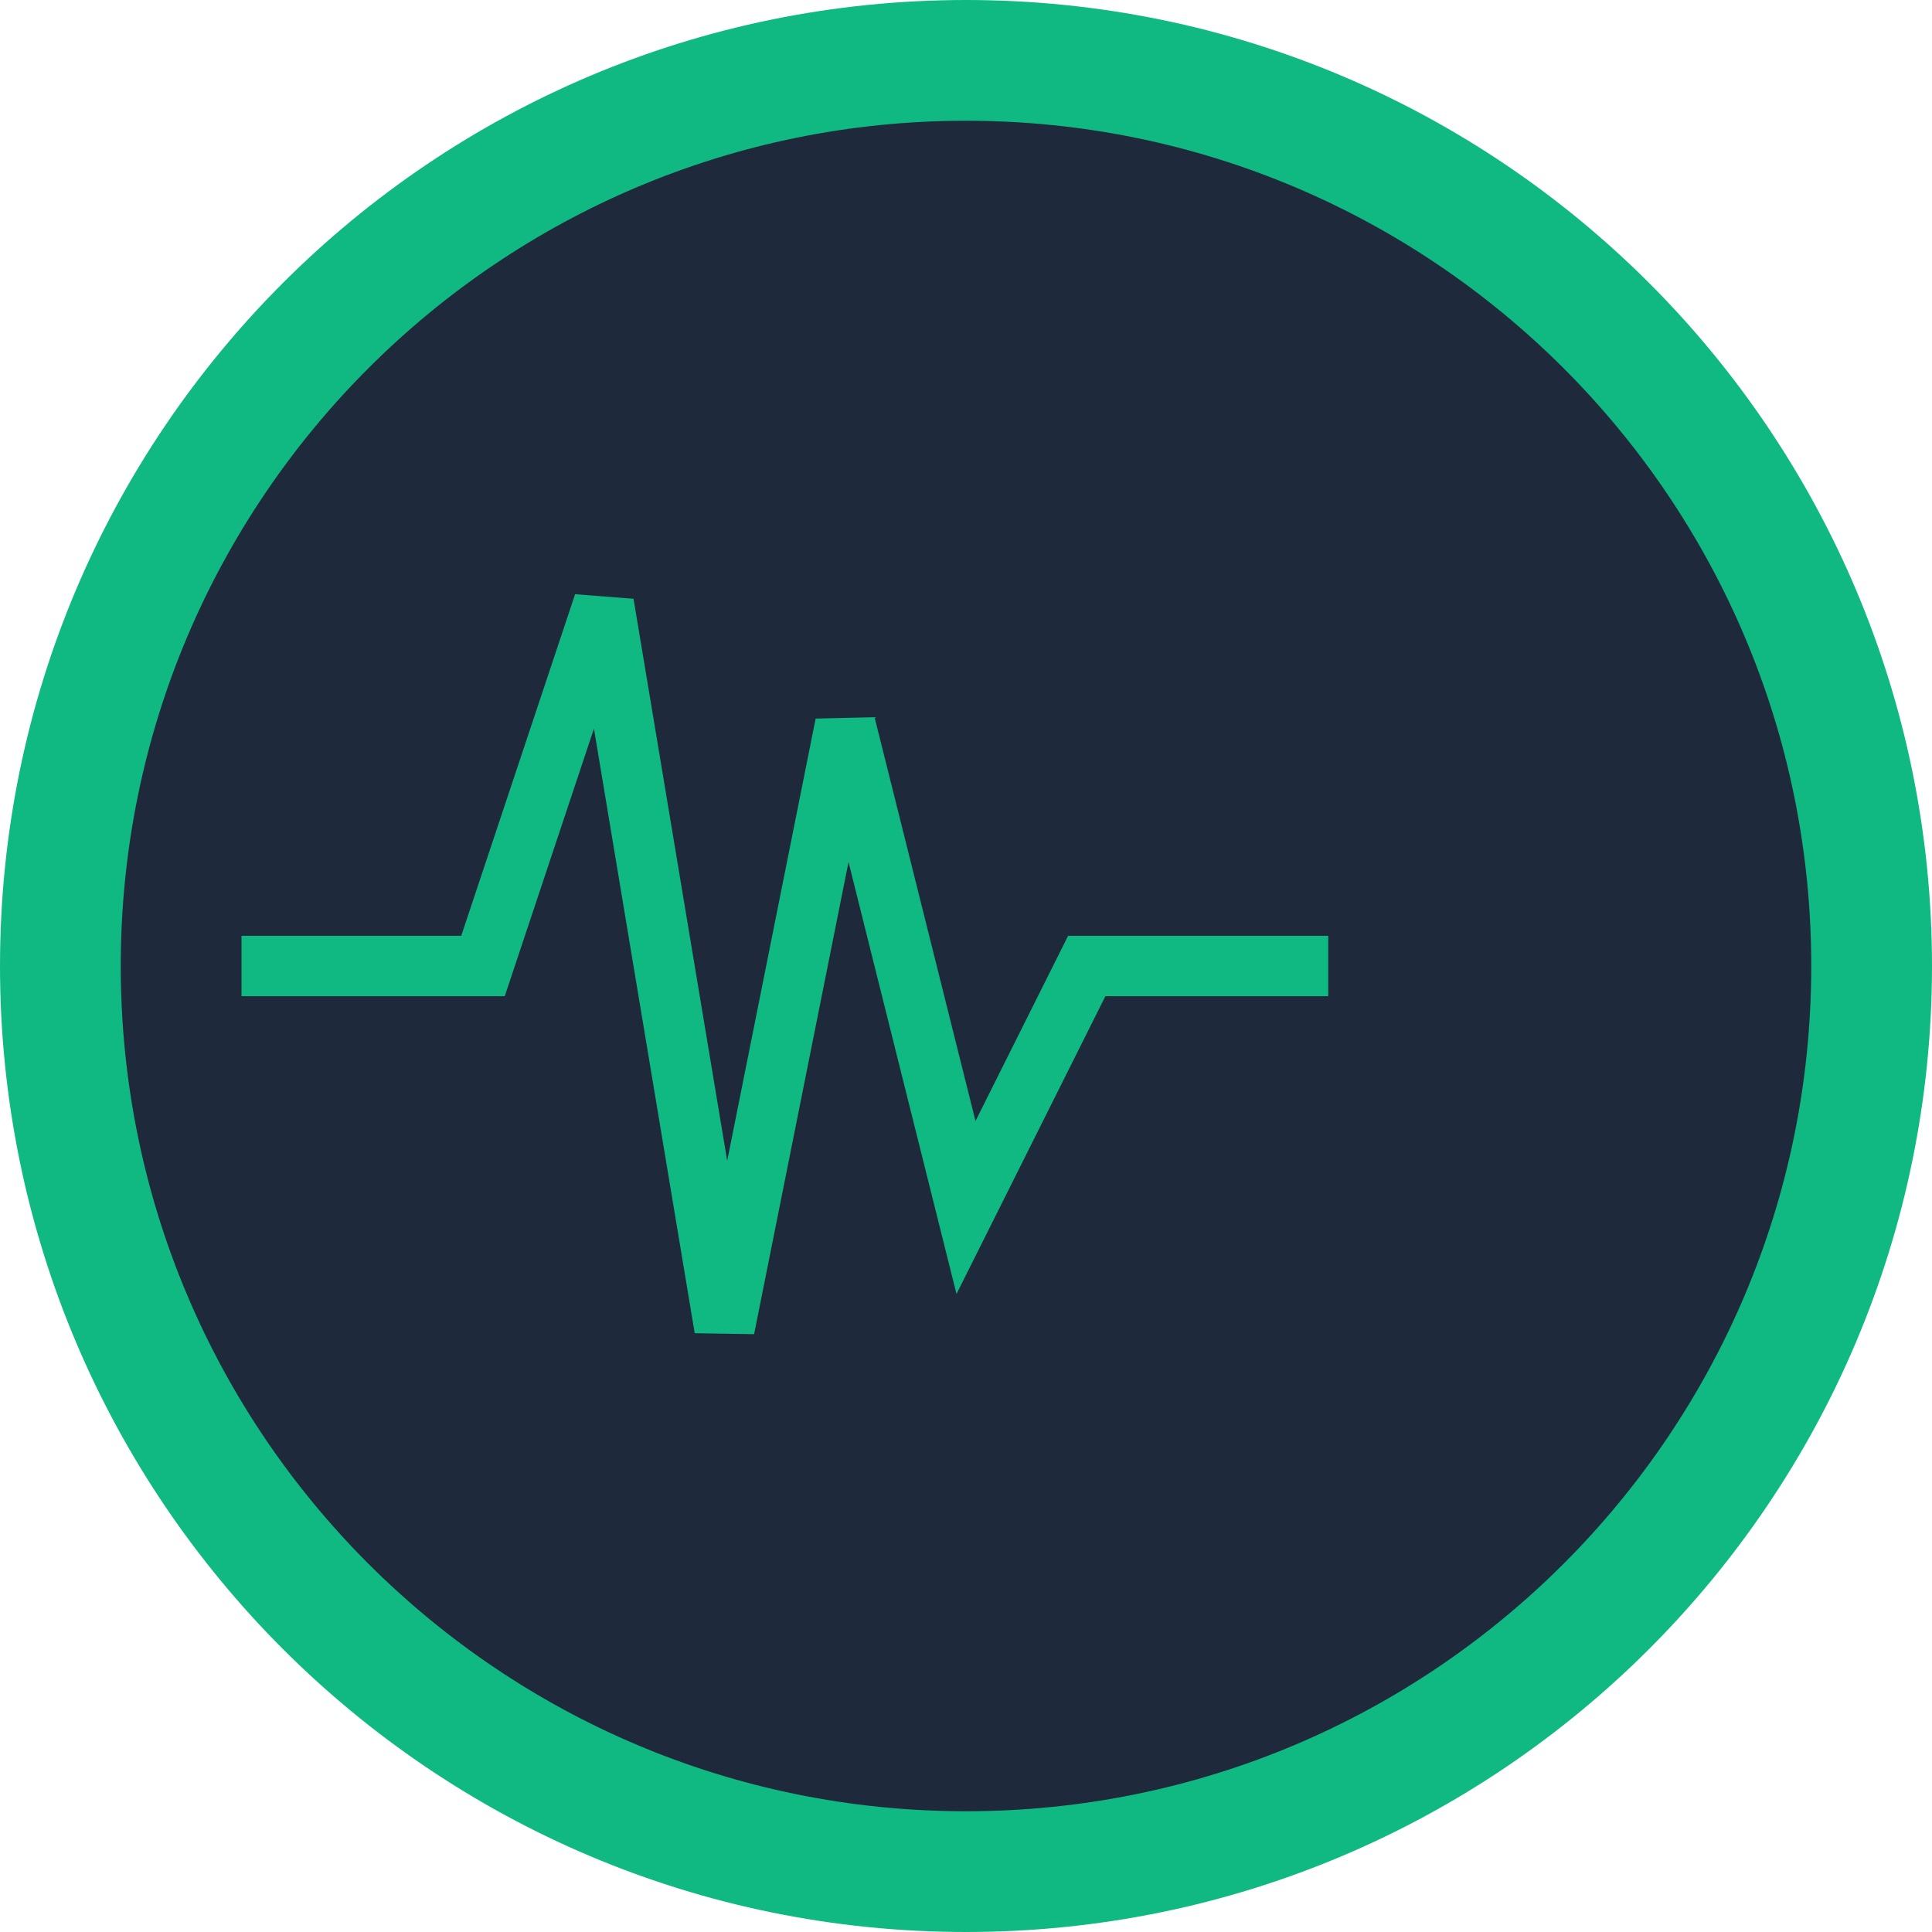
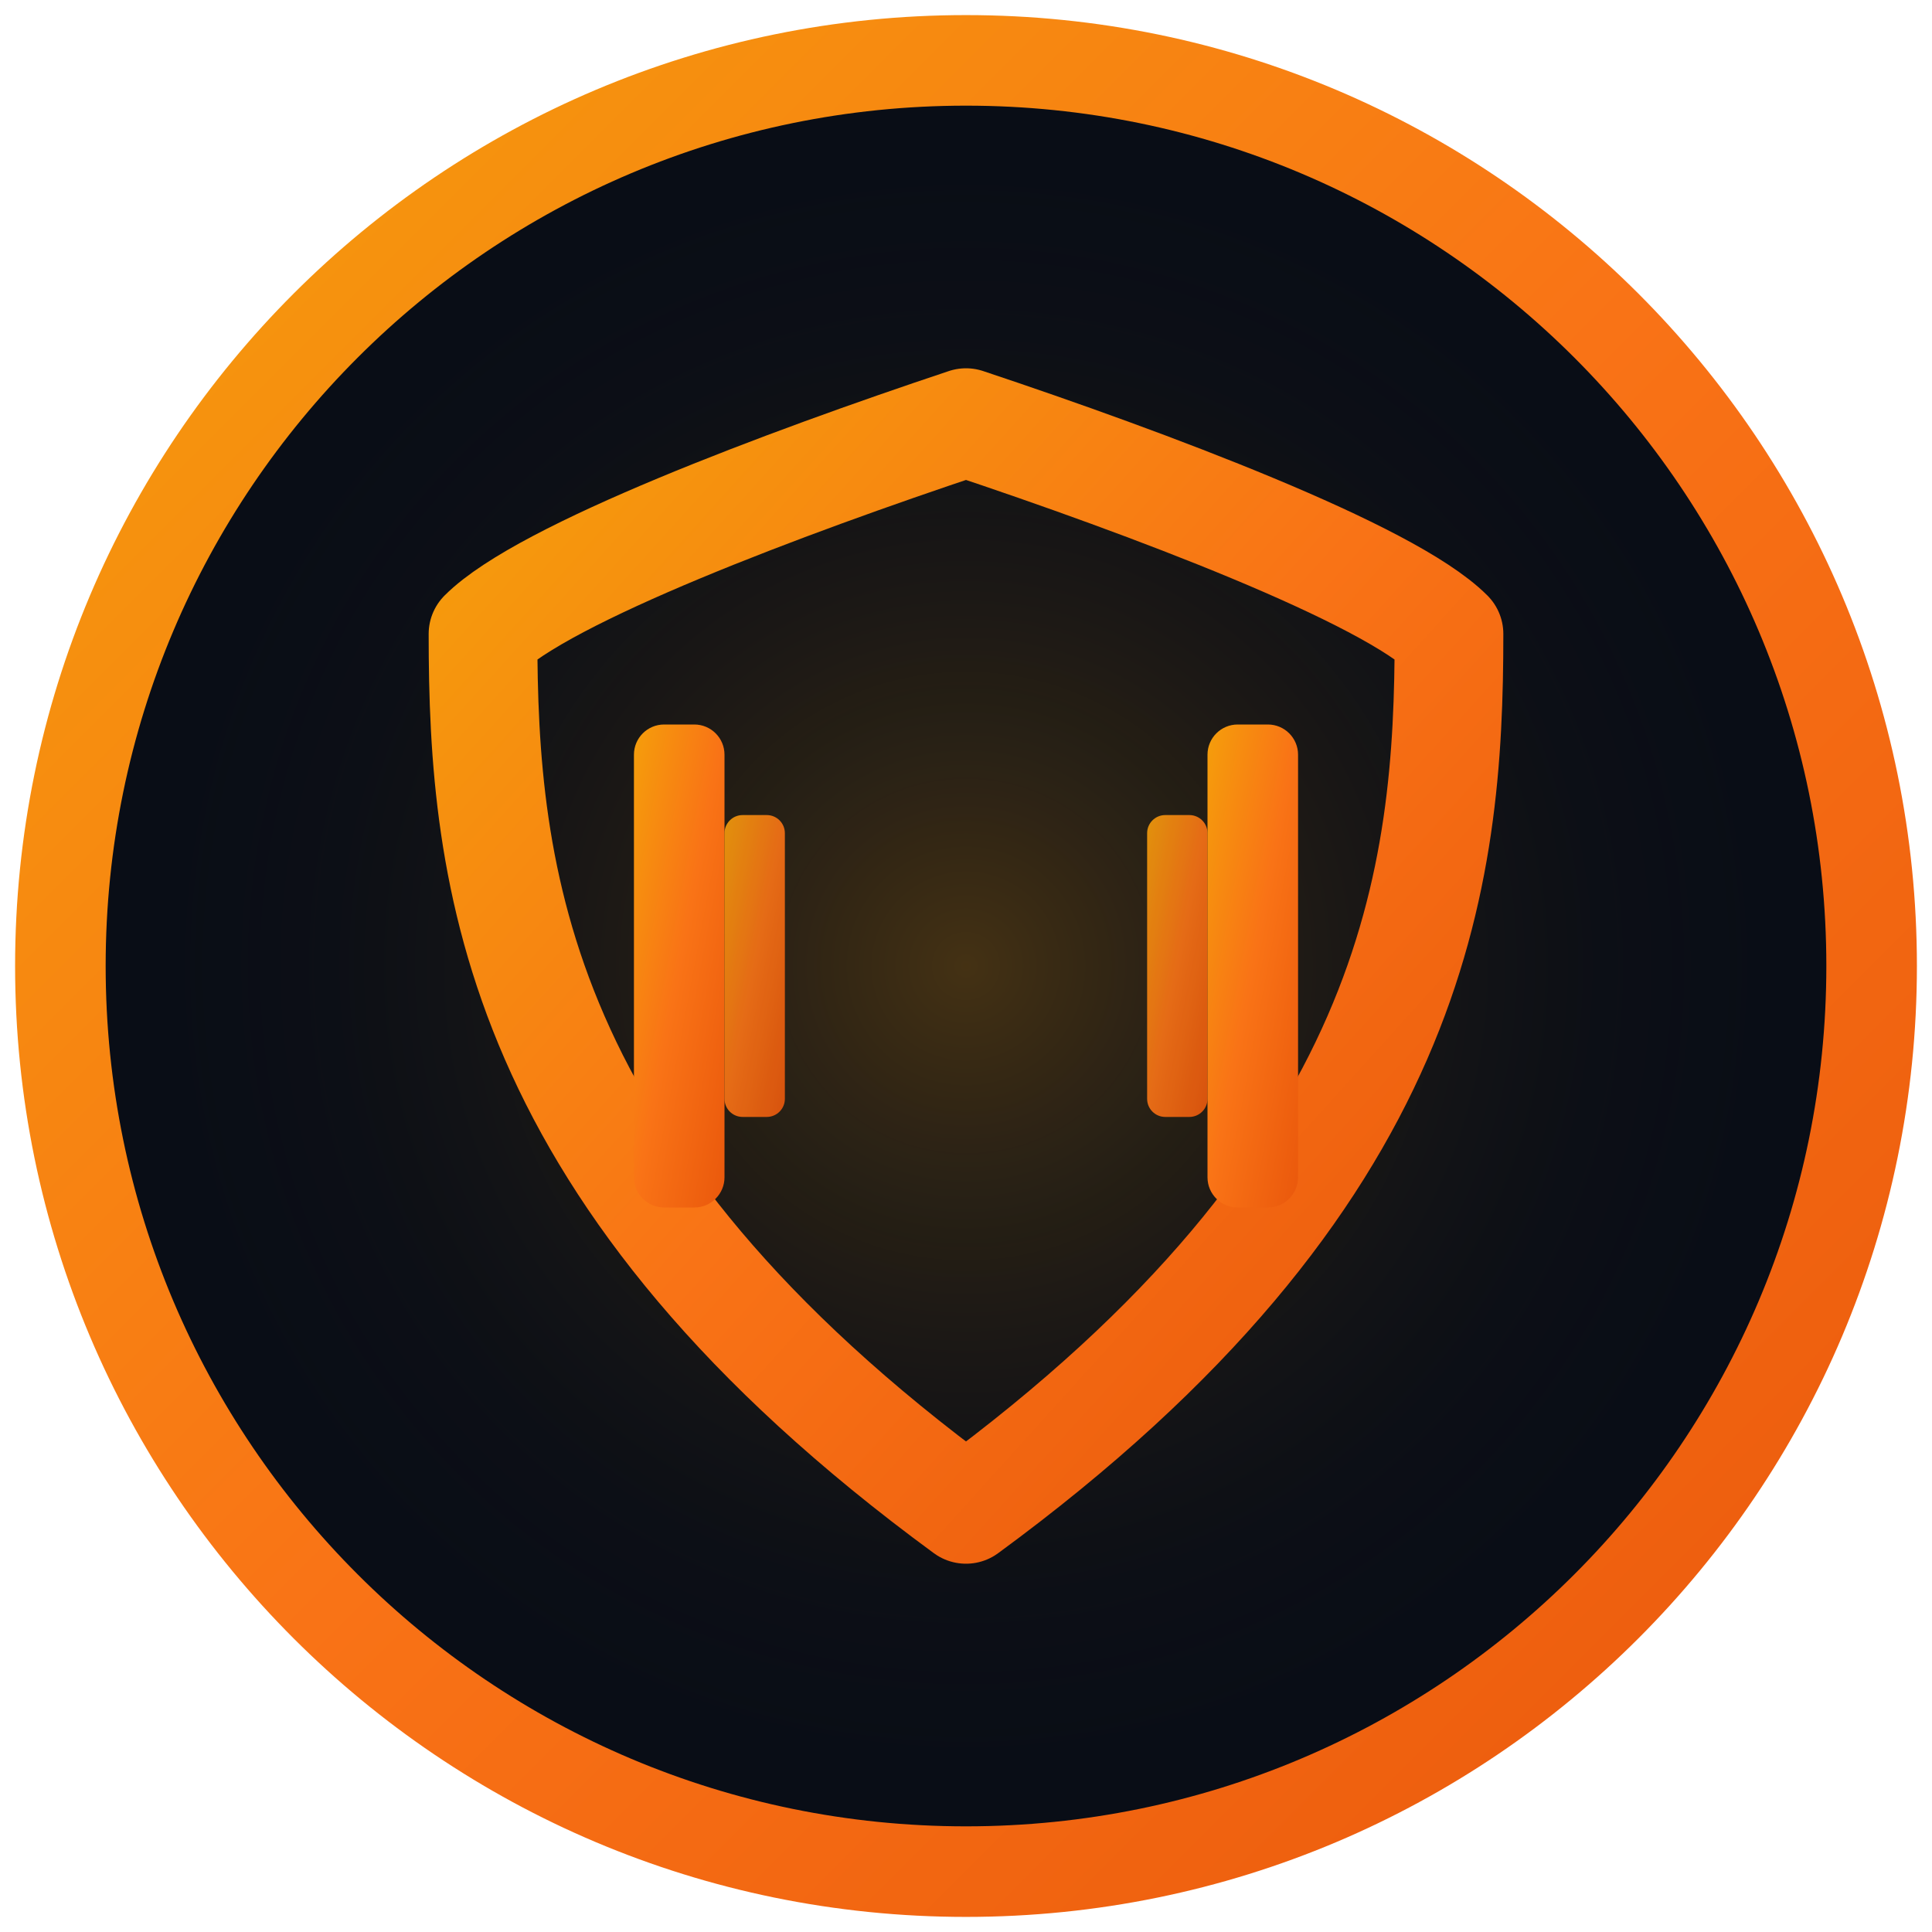
<svg xmlns="http://www.w3.org/2000/svg" viewBox="0 0 32 32" width="32" height="32">
-   <circle cx="16" cy="16" r="15" fill="#1e293b" stroke="#10b981" stroke-width="2" />
-   <path d="M 4 16 L 8 16 L 10 10 L 12 22 L 14 12 L 16 20 L 18 16 L 22 16" stroke="#10b981" strokeWidth="2.5" strokeLinecap="round" strokeLinejoin="round" fill="none" />
+   <defs>
+     <linearGradient id="sunsetGrad" x1="0%" y1="0%" x2="100%" y2="100%">
+       <stop offset="0%" stop-color="#f59e0b" />
+       <stop offset="50%" stop-color="#f97316" />
+       <stop offset="100%" stop-color="#ea580c" />
+     </linearGradient>
+     <radialGradient id="glow" cx="50%" cy="50%" r="50%">
+       <stop offset="0%" stop-color="#f59e0b" stop-opacity="0.25" />
+       <stop offset="100%" stop-color="#090d16" stop-opacity="0" />
+     </radialGradient>
+   </defs>
+   <circle cx="16" cy="16" r="15" fill="#090d16" stroke="url(#sunsetGrad)" stroke-width="1.5" />
+   <circle cx="16" cy="16" r="14" fill="url(#glow)" />
+   <path d="M 16 7 C 19 8 23 9.5 24 10.5 C 24 14.5 23.5 19.5 16 25 C 8.5 19.5 8 14.5 8 10.5 C 9 9.5 13 8 16 7 Z" stroke="url(#sunsetGrad)" stroke-width="1.8" stroke-linecap="round" stroke-linejoin="round" fill="none" />
+   <line x1="12" y1="16" x2="20" y2="16" stroke="url(#sunsetGrad)" stroke-width="2" stroke-linecap="round" />
+   <rect x="10.5" y="12" width="1.5" height="8" rx="0.5" fill="url(#sunsetGrad)" />
+   <rect x="12" y="13.5" width="1" height="5" rx="0.3" fill="url(#sunsetGrad)" opacity="0.9" />
+   <rect x="19" y="13.5" width="1" height="5" rx="0.3" fill="url(#sunsetGrad)" opacity="0.9" />
+   <rect x="20" y="12" width="1.5" height="8" rx="0.5" fill="url(#sunsetGrad)" />
</svg>
